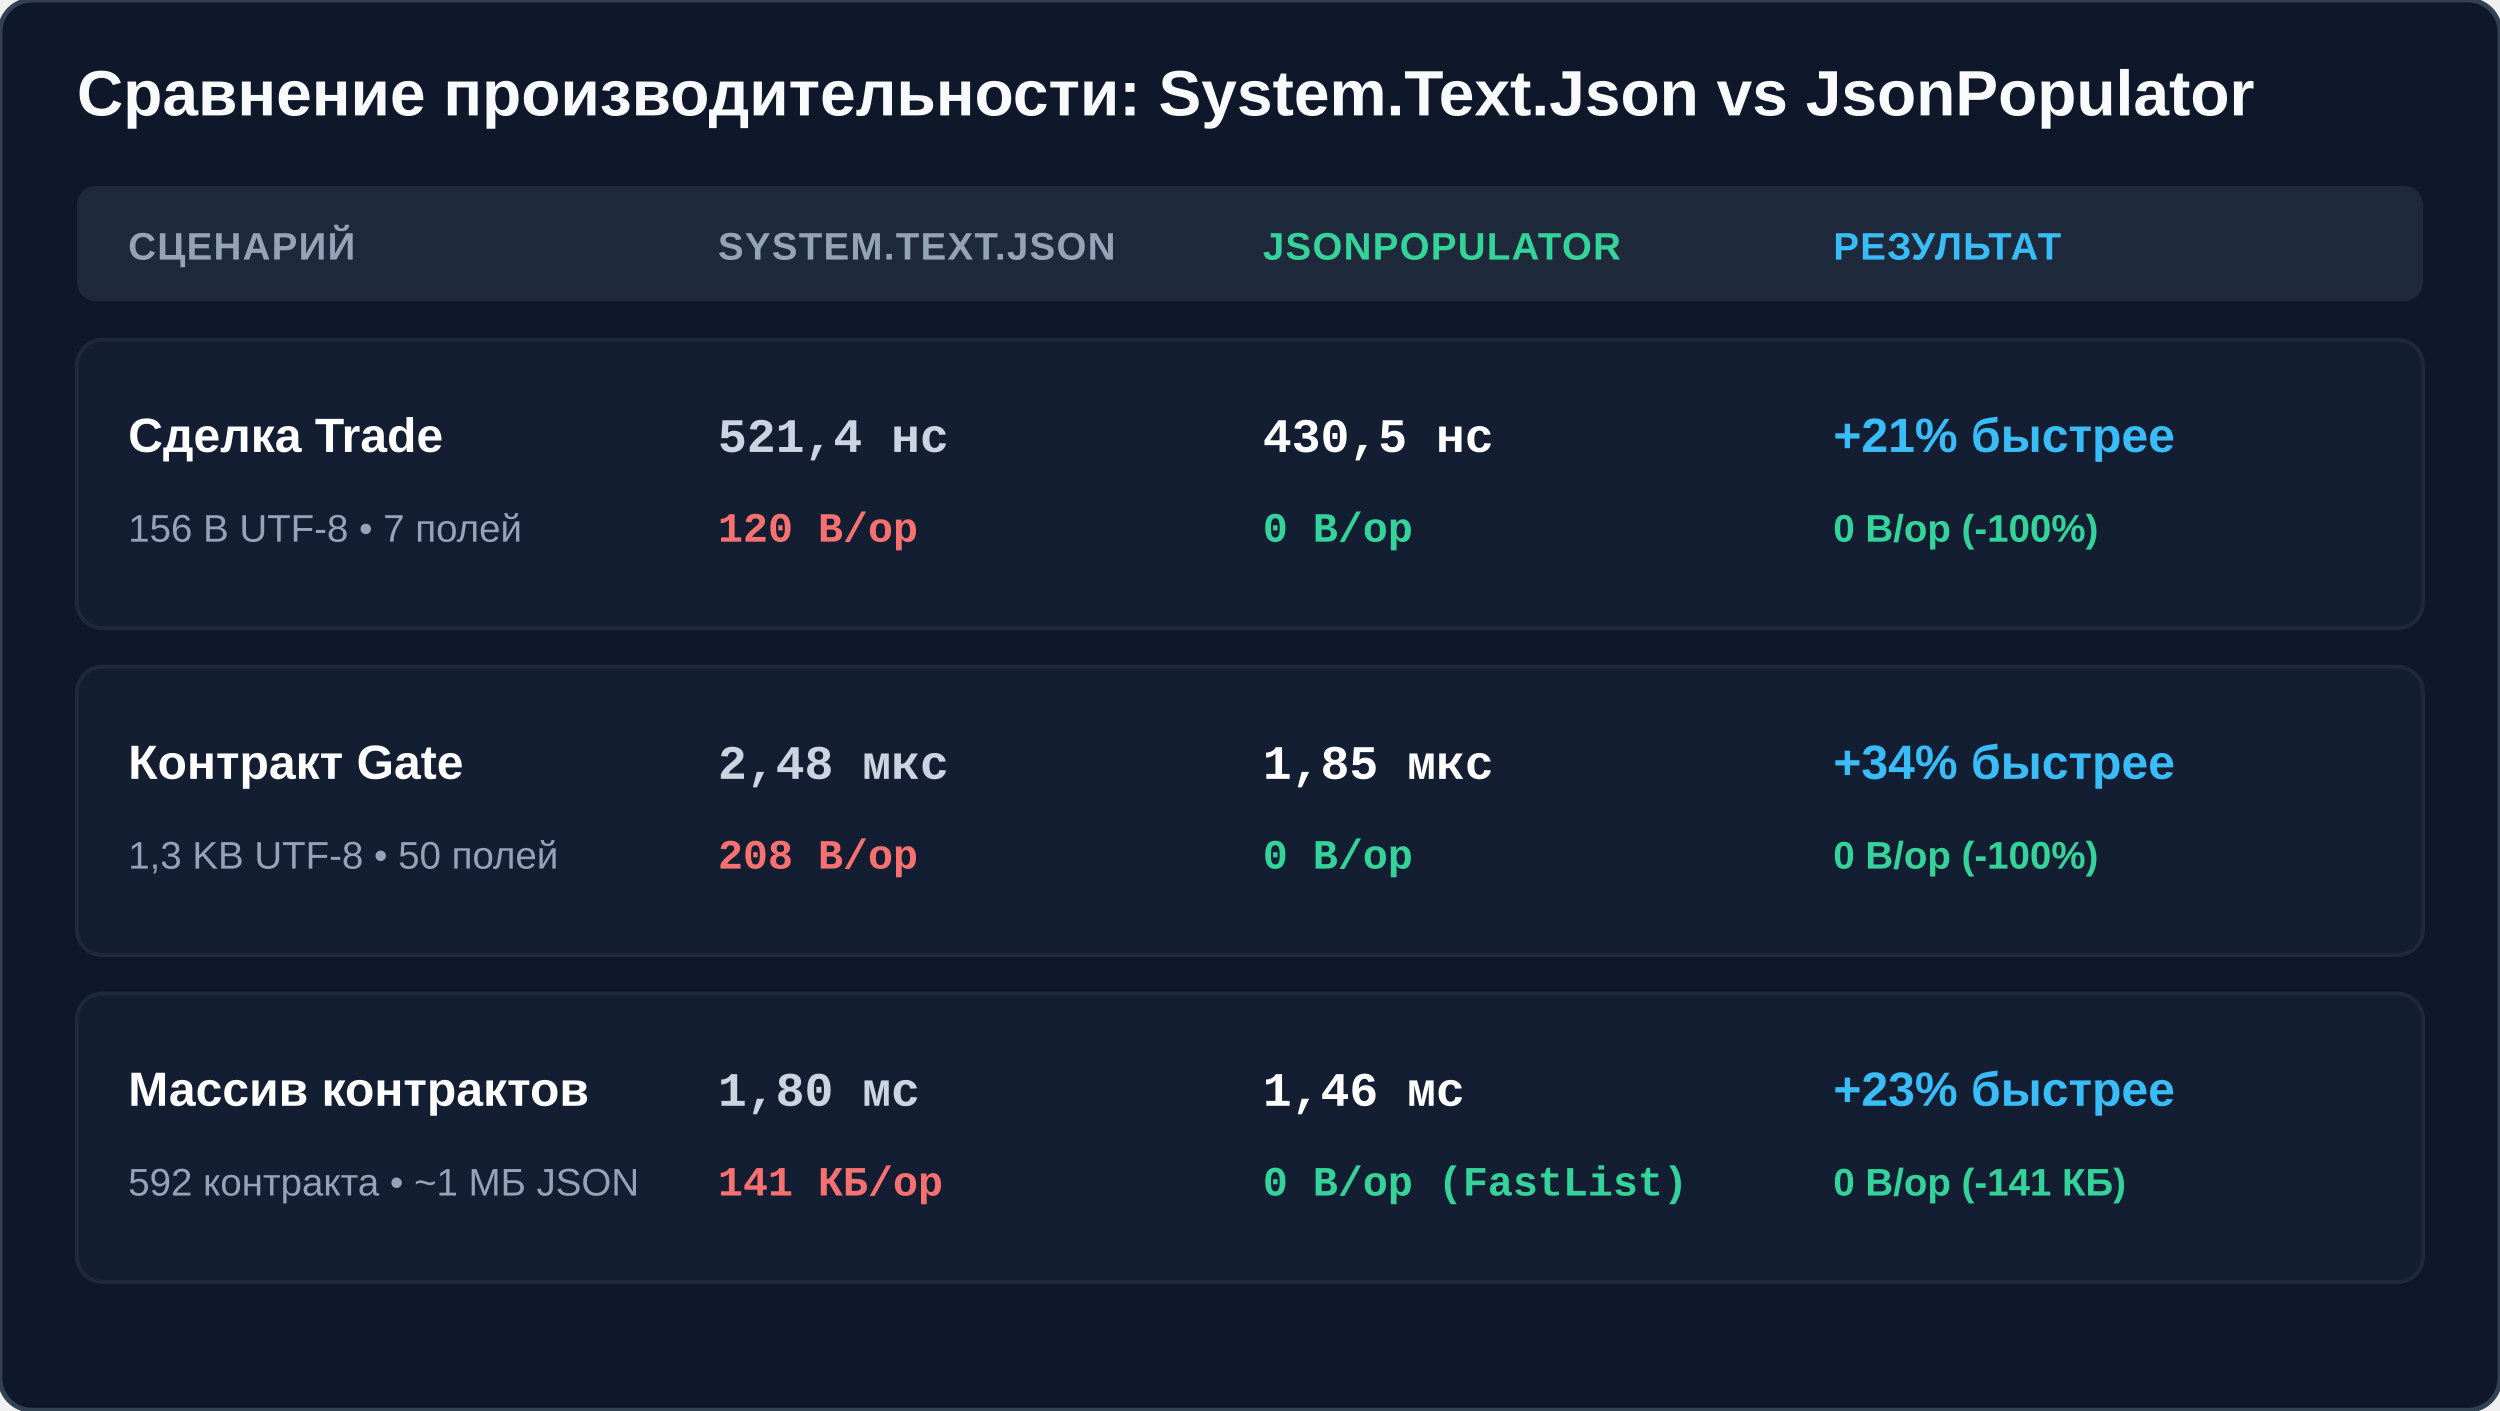
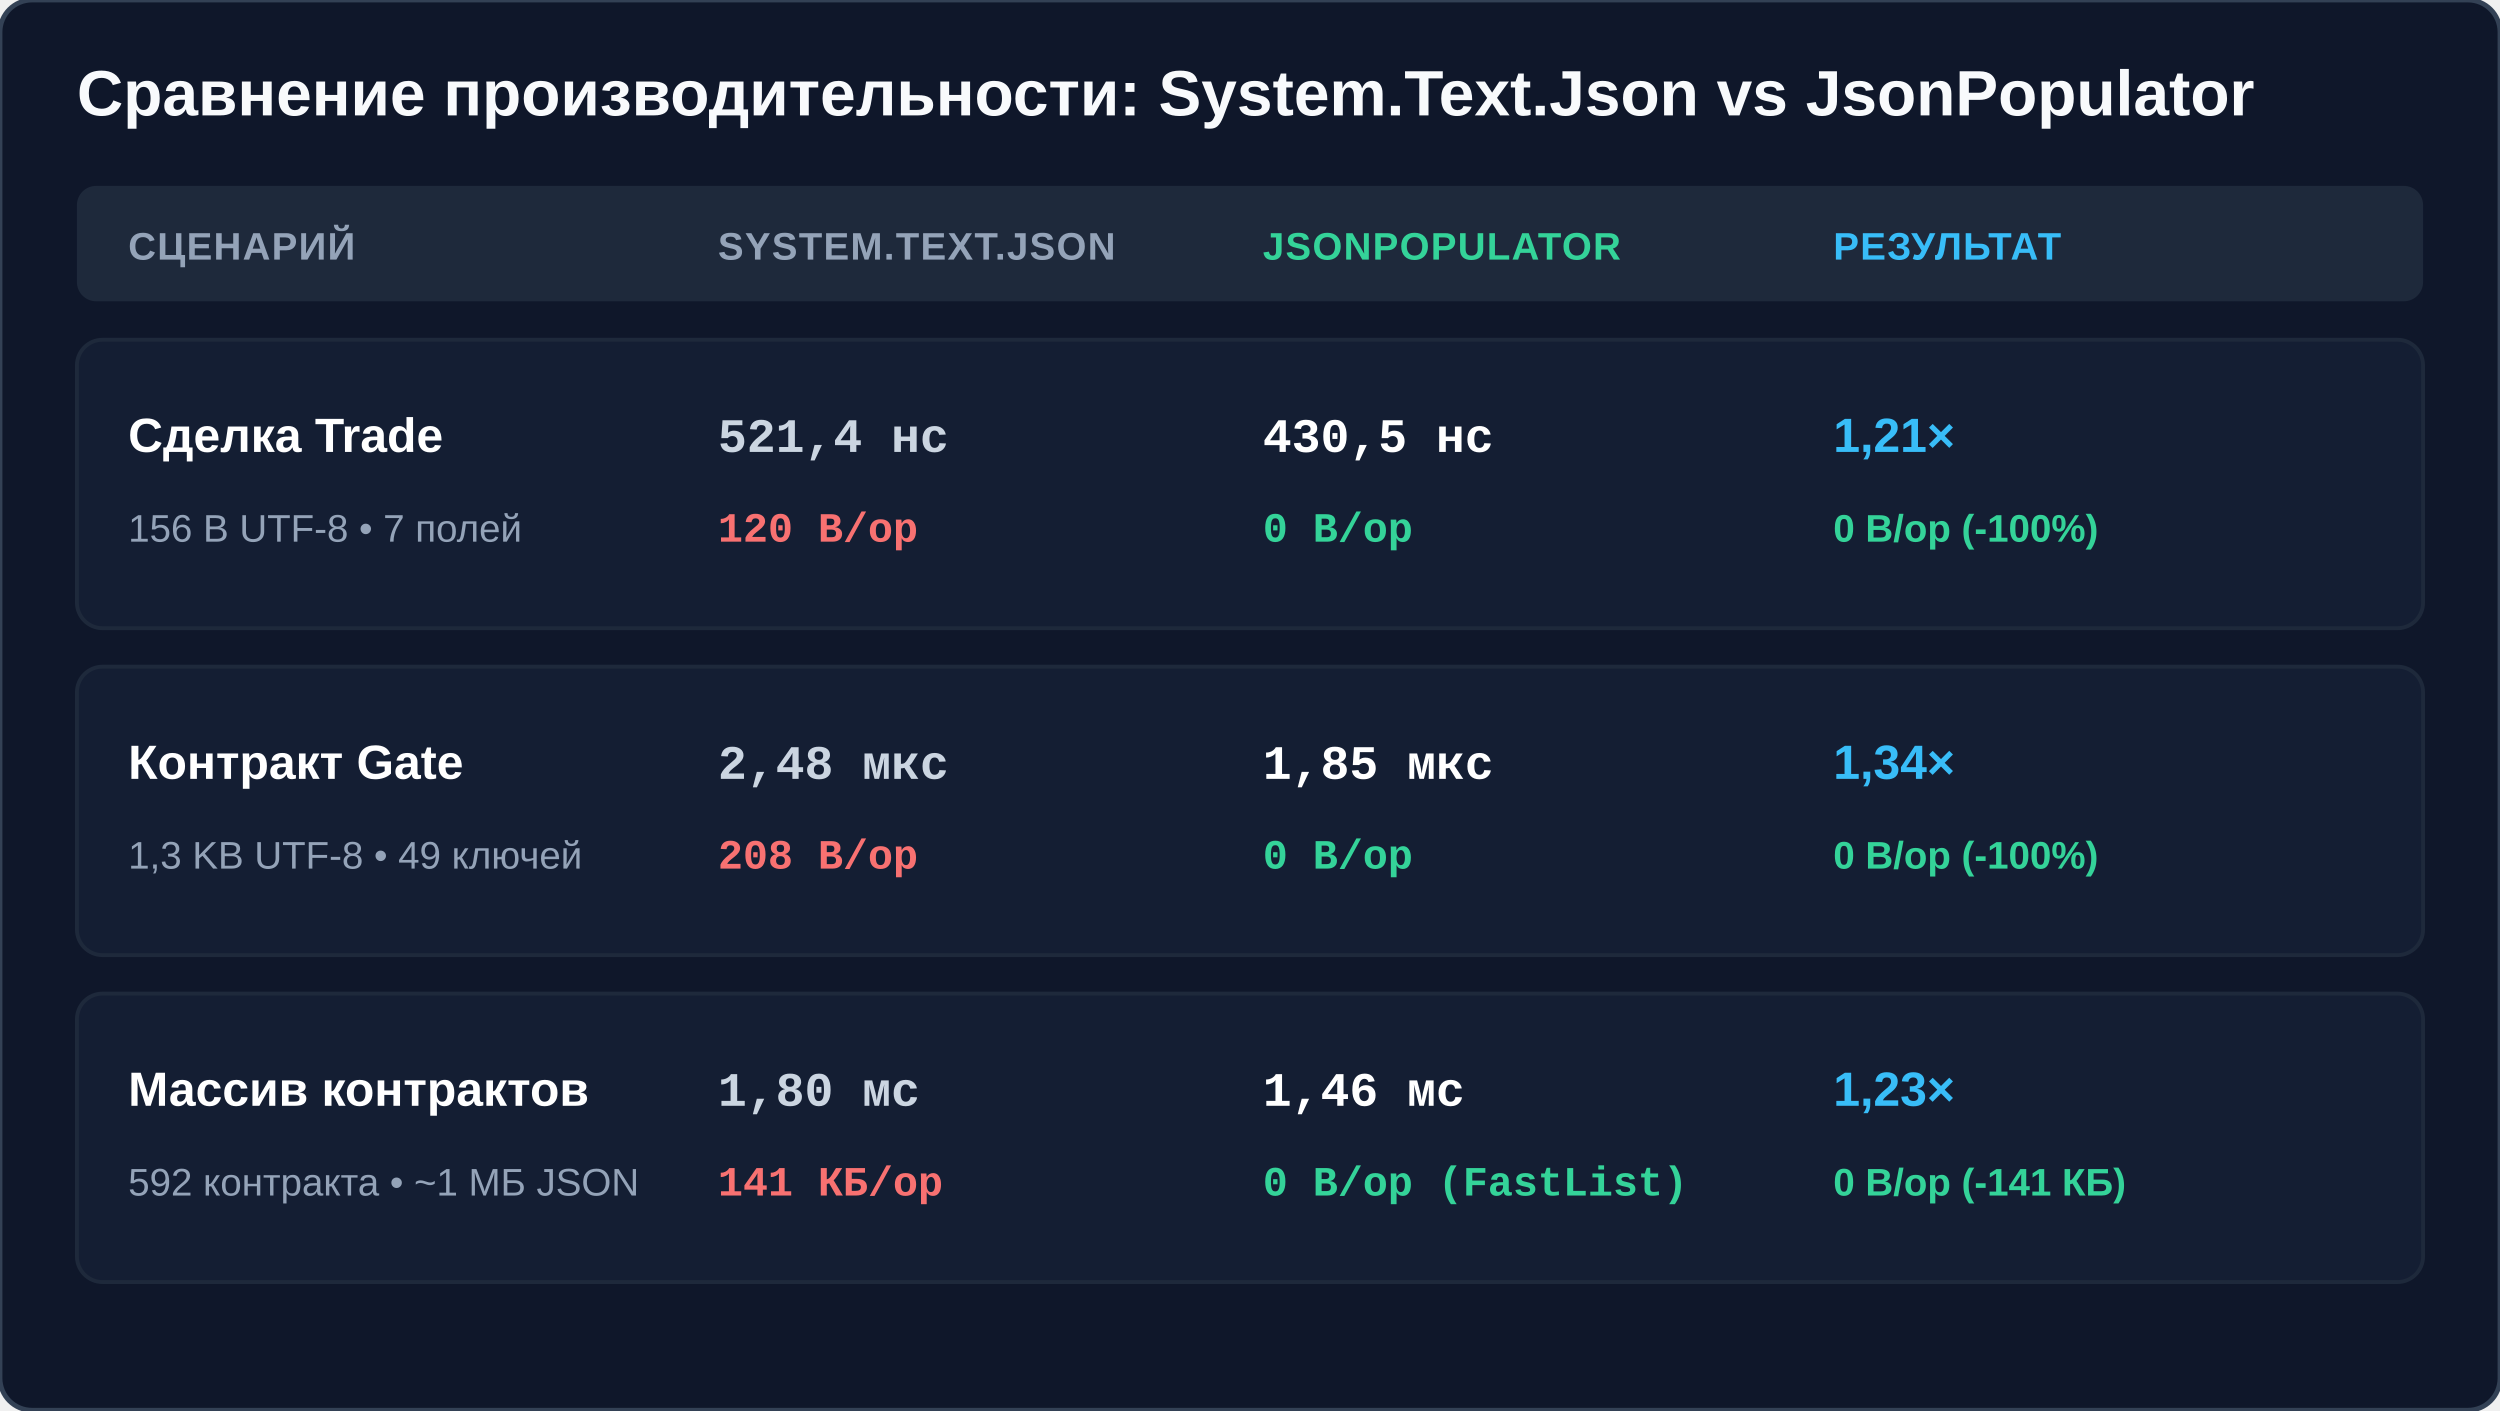
<svg xmlns="http://www.w3.org/2000/svg" width="780" height="440" viewBox="0 0 780 440" role="img" aria-labelledby="title desc">
  <rect width="780" height="440" rx="10" fill="#0f172a" />
  <rect width="780" height="440" rx="10" fill="none" stroke="#334155" stroke-width="1.5" />
  <g transform="translate(24, 36)">
    <text x="0" y="0" fill="#f8fafc" font-family="'Liberation Sans', -apple-system, BlinkMacSystemFont, 'Segoe UI', Roboto, sans-serif" font-size="20" font-weight="700">Сравнение производительности: System.Text.Json vs JsonPopulator</text>
  </g>
  <g transform="translate(24, 58)">
    <rect x="0" y="0" width="732" height="36" rx="6" fill="#1e293b" />
    <text x="16" y="23" fill="#94a3b8" font-family="'Liberation Sans', -apple-system, BlinkMacSystemFont, 'Segoe UI', Roboto, sans-serif" font-size="12" font-weight="700" letter-spacing="0.4">СЦЕНАРИЙ</text>
    <text x="200" y="23" fill="#94a3b8" font-family="'Liberation Sans', -apple-system, BlinkMacSystemFont, 'Segoe UI', Roboto, sans-serif" font-size="12" font-weight="700" letter-spacing="0.4">SYSTEM.TEXT.JSON</text>
    <text x="370" y="23" fill="#34d399" font-family="'Liberation Sans', -apple-system, BlinkMacSystemFont, 'Segoe UI', Roboto, sans-serif" font-size="12" font-weight="700" letter-spacing="0.4">JSONPOPULATOR</text>
    <text x="548" y="23" fill="#38bdf8" font-family="'Liberation Sans', -apple-system, BlinkMacSystemFont, 'Segoe UI', Roboto, sans-serif" font-size="12" font-weight="700" letter-spacing="0.4">РЕЗУЛЬТАТ</text>
    <g transform="translate(0, 48)">
      <rect width="732" height="90" rx="8" fill="#141e33" stroke="#1e293b" stroke-width="1.2" />
      <text x="16" y="35" fill="#ffffff" font-family="'Liberation Sans', -apple-system, BlinkMacSystemFont, 'Segoe UI', Roboto, sans-serif" font-size="15" font-weight="700">Сделка Trade</text>
      <text x="16" y="63" fill="#94a3b8" font-family="'Liberation Sans', -apple-system, BlinkMacSystemFont, 'Segoe UI', Roboto, sans-serif" font-size="12">156 B UTF-8 • 7 полей</text>
      <text x="200" y="35" fill="#cbd5e1" font-family="'Liberation Mono', 'DejaVu Sans Mono', ui-monospace, monospace" font-size="15" font-weight="600">521,4 нс</text>
      <text x="200" y="63" fill="#f87171" font-family="'Liberation Mono', 'DejaVu Sans Mono', ui-monospace, monospace" font-size="13" font-weight="600">120 B/op</text>
      <text x="370" y="35" fill="#ffffff" font-family="'Liberation Mono', 'DejaVu Sans Mono', ui-monospace, monospace" font-size="15" font-weight="700">430,5 нс</text>
      <text x="370" y="63" fill="#34d399" font-family="'Liberation Mono', 'DejaVu Sans Mono', ui-monospace, monospace" font-size="13" font-weight="700">0 B/op</text>
-       <text x="548" y="35" fill="#38bdf8" font-family="'Liberation Sans', -apple-system, BlinkMacSystemFont, 'Segoe UI', Roboto, sans-serif" font-size="15" font-weight="700">+21% быстрее</text>
+       <text x="548" y="35" fill="#38bdf8" font-family="'Liberation Sans', -apple-system, BlinkMacSystemFont, 'Segoe UI', Roboto, sans-serif" font-size="15" font-weight="700">1,21×</text>
      <text x="548" y="63" fill="#34d399" font-family="'Liberation Sans', -apple-system, BlinkMacSystemFont, 'Segoe UI', Roboto, sans-serif" font-size="12" font-weight="600">0 B/op (-100%)</text>
    </g>
    <g transform="translate(0, 150)">
      <rect width="732" height="90" rx="8" fill="#141e33" stroke="#1e293b" stroke-width="1.2" />
      <text x="16" y="35" fill="#ffffff" font-family="'Liberation Sans', -apple-system, BlinkMacSystemFont, 'Segoe UI', Roboto, sans-serif" font-size="15" font-weight="700">Контракт Gate</text>
-       <text x="16" y="63" fill="#94a3b8" font-family="'Liberation Sans', -apple-system, BlinkMacSystemFont, 'Segoe UI', Roboto, sans-serif" font-size="12">1,3 KB UTF-8 • 50 полей</text>
+       <text x="16" y="63" fill="#94a3b8" font-family="'Liberation Sans', -apple-system, BlinkMacSystemFont, 'Segoe UI', Roboto, sans-serif" font-size="12">1,3 KB UTF-8 • 49 ключей</text>
      <text x="200" y="35" fill="#cbd5e1" font-family="'Liberation Mono', 'DejaVu Sans Mono', ui-monospace, monospace" font-size="15" font-weight="600">2,48 мкс</text>
      <text x="200" y="63" fill="#f87171" font-family="'Liberation Mono', 'DejaVu Sans Mono', ui-monospace, monospace" font-size="13" font-weight="600">208 B/op</text>
      <text x="370" y="35" fill="#ffffff" font-family="'Liberation Mono', 'DejaVu Sans Mono', ui-monospace, monospace" font-size="15" font-weight="700">1,85 мкс</text>
      <text x="370" y="63" fill="#34d399" font-family="'Liberation Mono', 'DejaVu Sans Mono', ui-monospace, monospace" font-size="13" font-weight="700">0 B/op</text>
-       <text x="548" y="35" fill="#38bdf8" font-family="'Liberation Sans', -apple-system, BlinkMacSystemFont, 'Segoe UI', Roboto, sans-serif" font-size="15" font-weight="700">+34% быстрее</text>
+       <text x="548" y="35" fill="#38bdf8" font-family="'Liberation Sans', -apple-system, BlinkMacSystemFont, 'Segoe UI', Roboto, sans-serif" font-size="15" font-weight="700">1,34×</text>
      <text x="548" y="63" fill="#34d399" font-family="'Liberation Sans', -apple-system, BlinkMacSystemFont, 'Segoe UI', Roboto, sans-serif" font-size="12" font-weight="600">0 B/op (-100%)</text>
    </g>
    <g transform="translate(0, 252)">
      <rect width="732" height="90" rx="8" fill="#141e33" stroke="#1e293b" stroke-width="1.2" />
      <text x="16" y="35" fill="#ffffff" font-family="'Liberation Sans', -apple-system, BlinkMacSystemFont, 'Segoe UI', Roboto, sans-serif" font-size="15" font-weight="700">Массив контрактов</text>
      <text x="16" y="63" fill="#94a3b8" font-family="'Liberation Sans', -apple-system, BlinkMacSystemFont, 'Segoe UI', Roboto, sans-serif" font-size="12">592 контракта • ~1 МБ JSON</text>
      <text x="200" y="35" fill="#cbd5e1" font-family="'Liberation Mono', 'DejaVu Sans Mono', ui-monospace, monospace" font-size="15" font-weight="600">1,80 мс</text>
      <text x="200" y="63" fill="#f87171" font-family="'Liberation Mono', 'DejaVu Sans Mono', ui-monospace, monospace" font-size="13" font-weight="600">141 КБ/op</text>
      <text x="370" y="35" fill="#ffffff" font-family="'Liberation Mono', 'DejaVu Sans Mono', ui-monospace, monospace" font-size="15" font-weight="700">1,46 мс</text>
      <text x="370" y="63" fill="#34d399" font-family="'Liberation Mono', 'DejaVu Sans Mono', ui-monospace, monospace" font-size="13" font-weight="700">0 B/op (FastList)</text>
-       <text x="548" y="35" fill="#38bdf8" font-family="'Liberation Sans', -apple-system, BlinkMacSystemFont, 'Segoe UI', Roboto, sans-serif" font-size="15" font-weight="700">+23% быстрее</text>
+       <text x="548" y="35" fill="#38bdf8" font-family="'Liberation Sans', -apple-system, BlinkMacSystemFont, 'Segoe UI', Roboto, sans-serif" font-size="15" font-weight="700">1,23×</text>
      <text x="548" y="63" fill="#34d399" font-family="'Liberation Sans', -apple-system, BlinkMacSystemFont, 'Segoe UI', Roboto, sans-serif" font-size="12" font-weight="600">0 B/op (-141 КБ)</text>
    </g>
  </g>
</svg>
